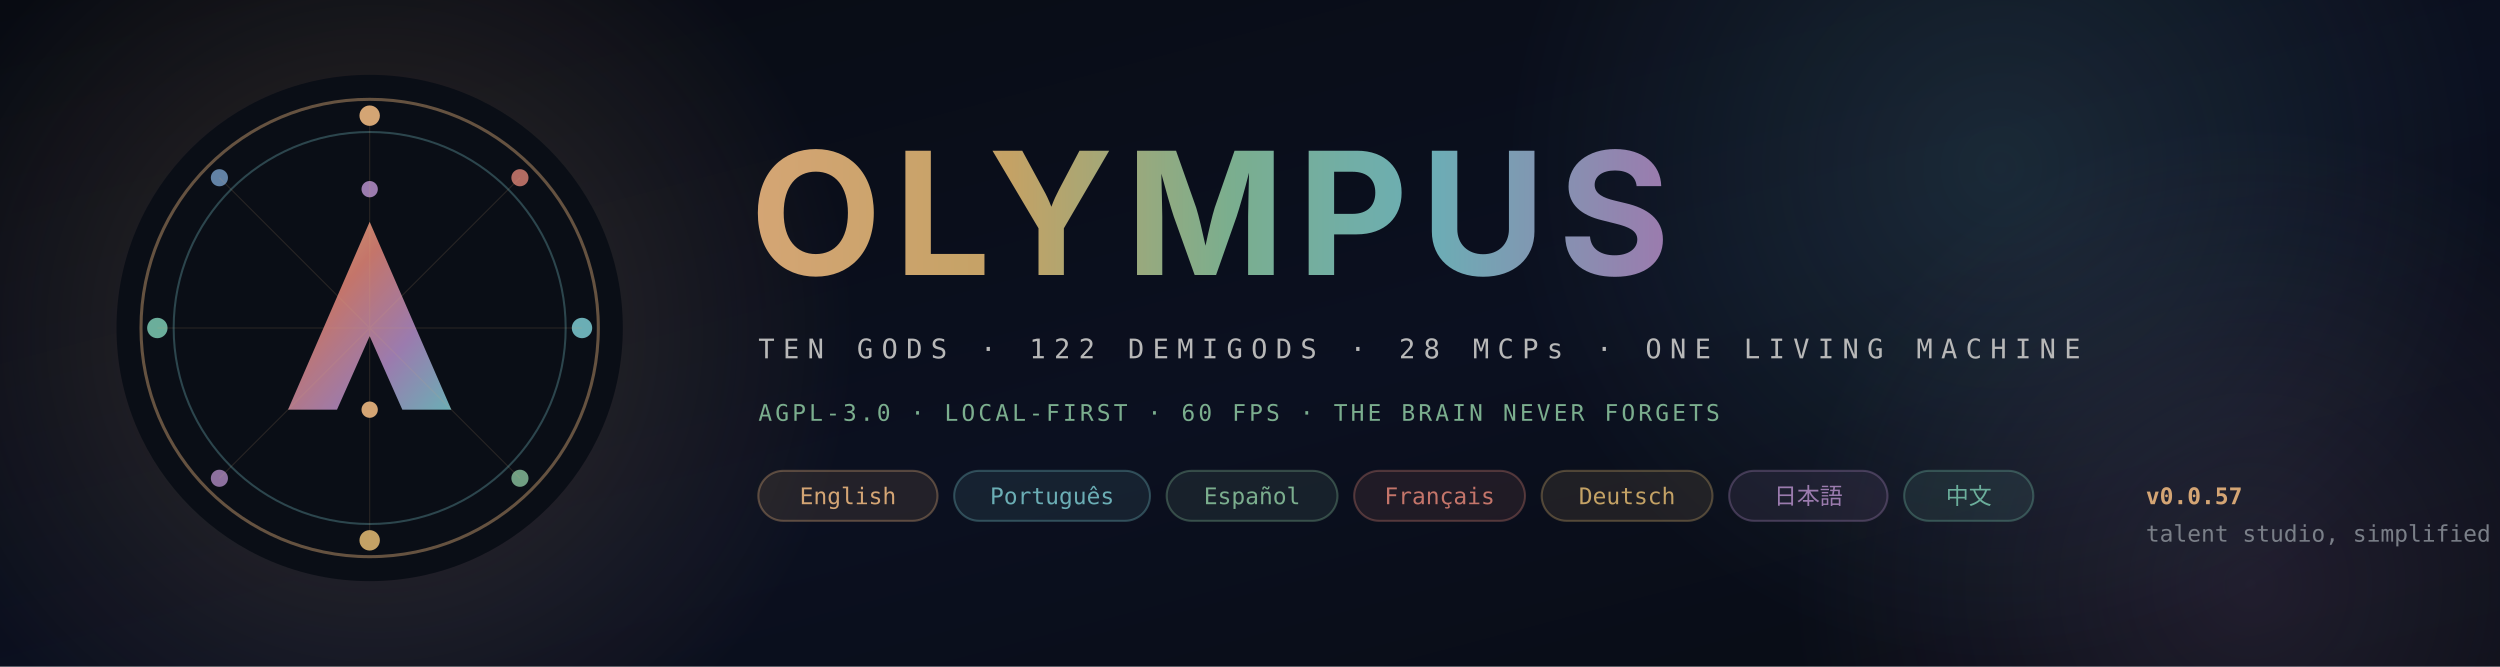
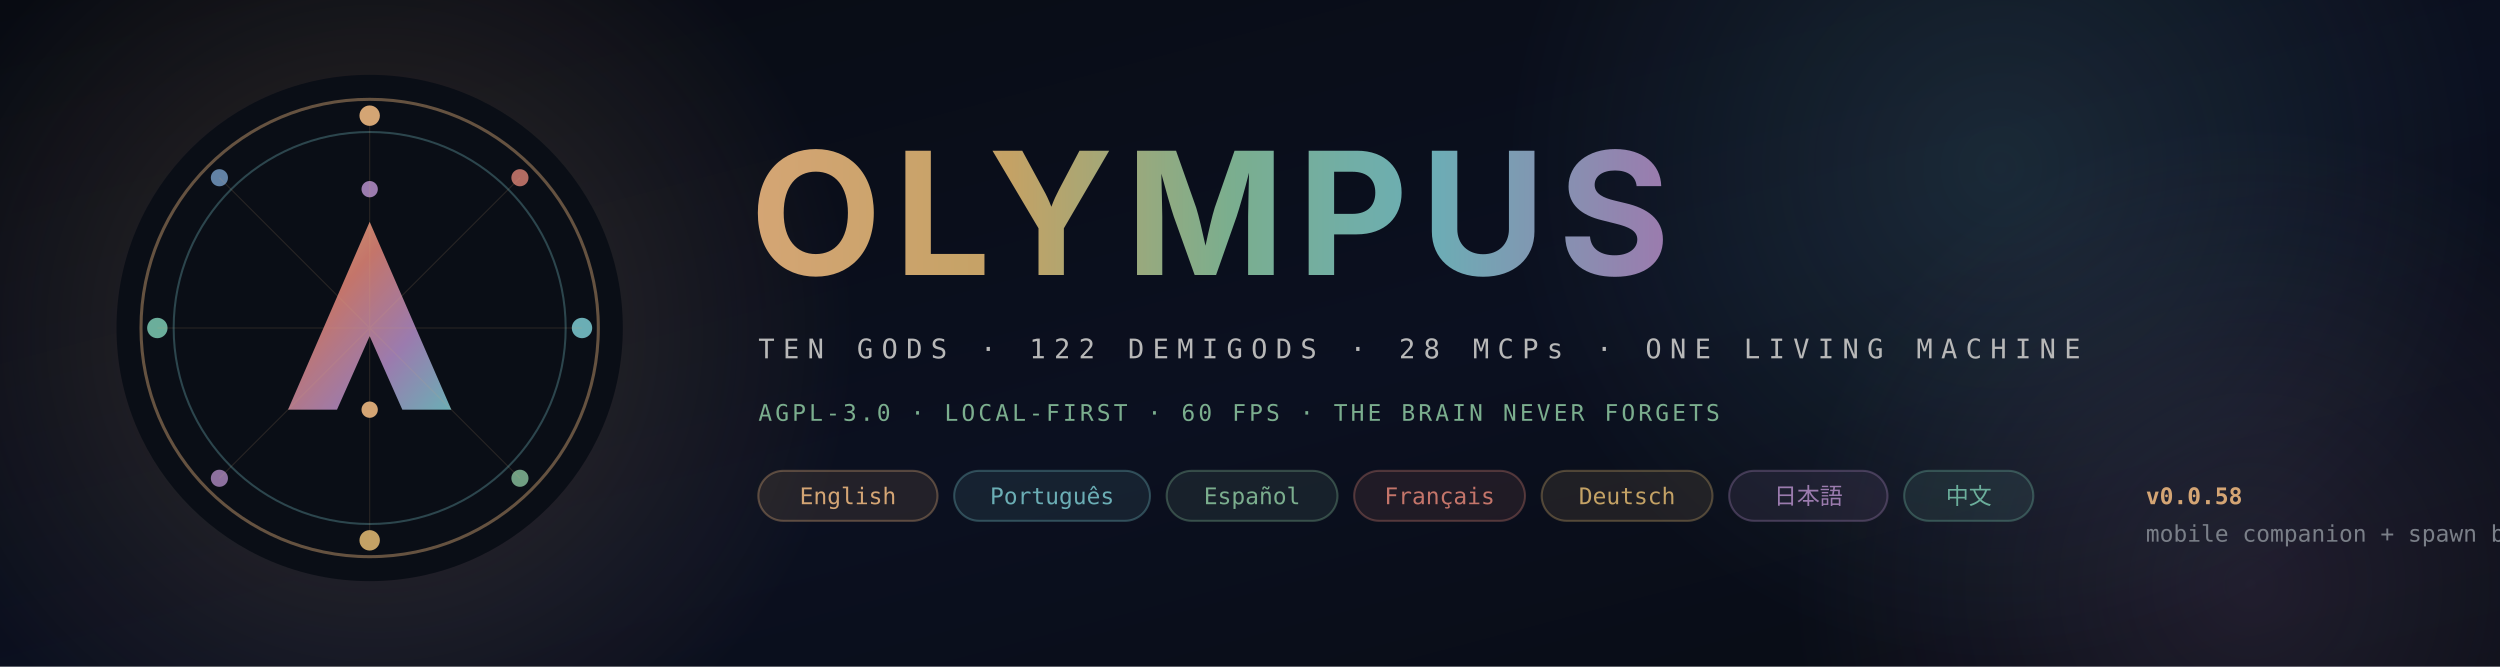
- <svg xmlns="http://www.w3.org/2000/svg" width="1200" height="320" viewBox="0 0 1200 320" fill="none" role="img" aria-label="OLYMPUS v0.0.57 — 60 FPS, the folder identity, and a 60-minute project budget: ten gods, one living machine, seven languages.">
+ <svg xmlns="http://www.w3.org/2000/svg" width="1200" height="320" viewBox="0 0 1200 320" fill="none" role="img" aria-label="OLYMPUS v0.0.58 — 60 FPS, the folder identity, and a 60-minute project budget: ten gods, one living machine, seven languages.">
  <defs>
    <linearGradient id="bg" x1="0" y1="0" x2="1" y2="1">
      <stop offset="0%" stop-color="#080B12" />
      <stop offset="55%" stop-color="#0B1020" />
      <stop offset="100%" stop-color="#080B12" />
    </linearGradient>
    <radialGradient id="glowGold" cx="50%" cy="50%" r="50%">
      <stop offset="0%" stop-color="#D4A574" stop-opacity=".20" />
      <stop offset="100%" stop-color="#D4A574" stop-opacity="0" />
    </radialGradient>
    <radialGradient id="glowCyan" cx="50%" cy="50%" r="50%">
      <stop offset="0%" stop-color="#6BAEB5" stop-opacity=".16" />
      <stop offset="100%" stop-color="#6BAEB5" stop-opacity="0" />
    </radialGradient>
    <radialGradient id="glowPurple" cx="50%" cy="50%" r="50%">
      <stop offset="0%" stop-color="#9B7BAE" stop-opacity=".16" />
      <stop offset="100%" stop-color="#9B7BAE" stop-opacity="0" />
    </radialGradient>
    <linearGradient id="peak" x1="0" y1="0" x2="1" y2="1">
      <stop offset="0%" stop-color="#D4A574" />
      <stop offset="34%" stop-color="#C4756A" />
      <stop offset="68%" stop-color="#9B7BAE" />
      <stop offset="100%" stop-color="#6BAEB5" />
    </linearGradient>
    <linearGradient id="word" x1="0" y1="0" x2="1" y2="0">
      <stop offset="0%" stop-color="#D4A574" />
      <stop offset="28%" stop-color="#C4A265" />
      <stop offset="52%" stop-color="#7BAE8E" />
      <stop offset="74%" stop-color="#6BAEB5" />
      <stop offset="100%" stop-color="#9B7BAE" />
    </linearGradient>
  </defs>
  <rect width="1200" height="320" fill="url(#bg)" />
  <circle cx="180" cy="160" r="230" fill="url(#glowGold)" />
  <circle cx="960" cy="80" r="240" fill="url(#glowCyan)" />
  <circle cx="1080" cy="280" r="220" fill="url(#glowPurple)" />
  <g transform="translate(52,32) scale(0.98)">
    <circle cx="128" cy="128" r="124" fill="#0A0E16" />
    <circle cx="128" cy="128" r="112" stroke="#D4A574" stroke-width="1.5" fill="none" opacity=".45" />
    <circle cx="128" cy="128" r="96" stroke="#6BAEB5" stroke-width="1" fill="none" opacity=".35" />
    <path d="M 128 76 L 168 168 L 144 168 L 128 132 L 112 168 L 88 168 Z" fill="url(#peak)" />
    <circle cx="128" cy="60" r="4" fill="#9B7BAE" />
    <circle cx="128" cy="168" r="4" fill="#D4A574" />
    <circle cx="128" cy="24" r="5" fill="#D4A574" />
    <circle cx="201.6" cy="54.4" r="4.2" fill="#C4756A" opacity=".9" />
    <circle cx="232" cy="128" r="5" fill="#6BAEB5" />
    <circle cx="201.6" cy="201.6" r="4.2" fill="#7BAE8E" opacity=".9" />
    <circle cx="128" cy="232" r="5" fill="#C4A265" />
    <circle cx="54.4" cy="201.6" r="4.2" fill="#9B7BAE" opacity=".9" />
    <circle cx="24" cy="128" r="5" fill="#6BAE9B" />
    <circle cx="54.4" cy="54.4" r="4.2" fill="#6B8FB5" opacity=".9" />
    <g stroke="#D4A574" stroke-width="0.5" opacity=".16">
      <line x1="128" y1="128" x2="128" y2="24" />
      <line x1="128" y1="128" x2="201.6" y2="54.4" />
      <line x1="128" y1="128" x2="232" y2="128" />
      <line x1="128" y1="128" x2="201.6" y2="201.6" />
      <line x1="128" y1="128" x2="128" y2="232" />
      <line x1="128" y1="128" x2="54.4" y2="201.6" />
      <line x1="128" y1="128" x2="24" y2="128" />
      <line x1="128" y1="128" x2="54.4" y2="54.4" />
    </g>
  </g>
  <text x="360" y="132" font-family="ui-sans-serif, system-ui, -apple-system, sans-serif" font-size="82" font-weight="750" letter-spacing="6" fill="url(#word)">OLYMPUS</text>
  <text x="364" y="172" font-family="ui-monospace, 'SF Mono', monospace" font-size="13" letter-spacing="4" fill="#B8B8B8">TEN GODS · 122 DEMIGODS · 28 MCPs · ONE LIVING MACHINE</text>
  <text x="364" y="202" font-family="ui-monospace, 'SF Mono', monospace" font-size="11" letter-spacing="1.5" fill="#7BAE8E">AGPL-3.0 · LOCAL-FIRST · 60 FPS · THE BRAIN NEVER FORGETS</text>
  <g font-family="ui-monospace, 'SF Mono', monospace" font-size="11">
    <rect x="364" y="226" width="86" height="24" rx="12" fill="#D4A574" fill-opacity=".12" stroke="#D4A574" stroke-opacity=".35" />
    <text x="407" y="242" text-anchor="middle" fill="#D4A574">English</text>
    <rect x="458" y="226" width="94" height="24" rx="12" fill="#6BAEB5" fill-opacity=".12" stroke="#6BAEB5" stroke-opacity=".35" />
    <text x="505" y="242" text-anchor="middle" fill="#6BAEB5">Português</text>
    <rect x="560" y="226" width="82" height="24" rx="12" fill="#7BAE8E" fill-opacity=".12" stroke="#7BAE8E" stroke-opacity=".35" />
    <text x="601" y="242" text-anchor="middle" fill="#7BAE8E">Español</text>
    <rect x="650" y="226" width="82" height="24" rx="12" fill="#C4756A" fill-opacity=".12" stroke="#C4756A" stroke-opacity=".35" />
    <text x="691" y="242" text-anchor="middle" fill="#C4756A">Français</text>
    <rect x="740" y="226" width="82" height="24" rx="12" fill="#C4A265" fill-opacity=".12" stroke="#C4A265" stroke-opacity=".35" />
    <text x="781" y="242" text-anchor="middle" fill="#C4A265">Deutsch</text>
    <rect x="830" y="226" width="76" height="24" rx="12" fill="#9B7BAE" fill-opacity=".12" stroke="#9B7BAE" stroke-opacity=".35" />
    <text x="868" y="242" text-anchor="middle" fill="#9B7BAE">日本語</text>
    <rect x="914" y="226" width="62" height="24" rx="12" fill="#6BAE9B" fill-opacity=".12" stroke="#6BAE9B" stroke-opacity=".35" />
    <text x="945" y="242" text-anchor="middle" fill="#6BAE9B">中文</text>
  </g>
  <g font-family="ui-monospace, 'SF Mono', monospace" font-size="11">
-     <text x="1030" y="242" fill="#D4A574" font-weight="700">v0.0.57</text>
-     <text x="1030" y="260" fill="#7A7F88">talent studio, simplified</text>
+     <text x="1030" y="242" fill="#D4A574" font-weight="700">v0.0.58</text>
+     <text x="1030" y="260" fill="#7A7F88">mobile companion + spawn budget</text>
  </g>
</svg>
